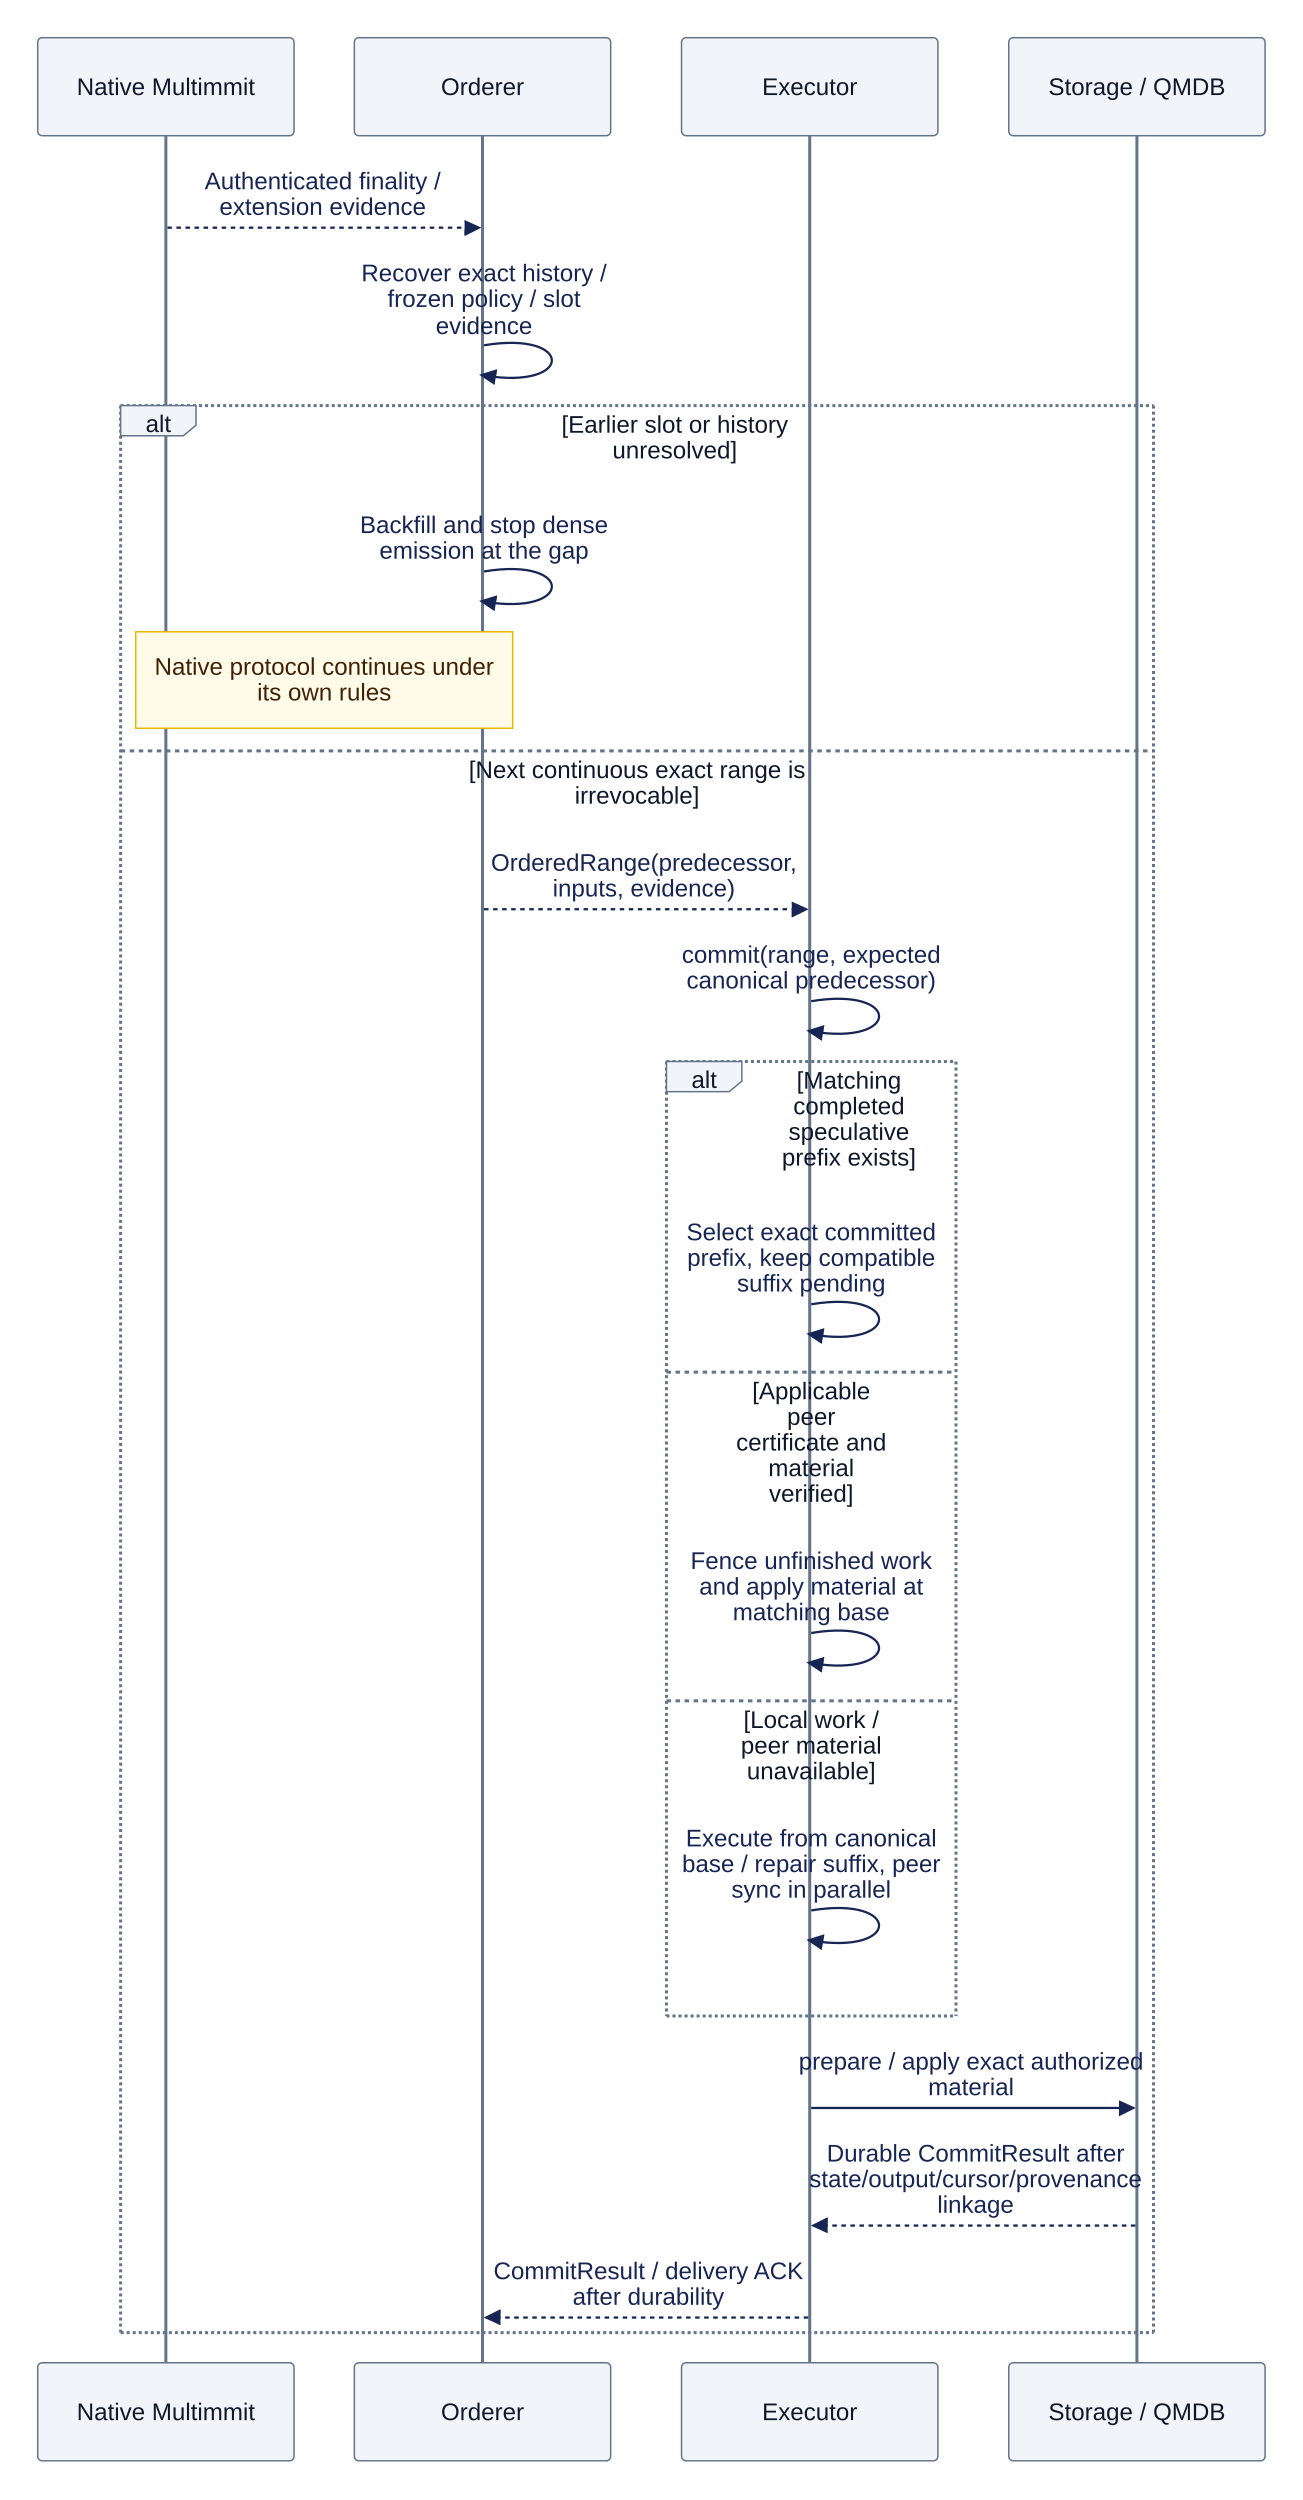
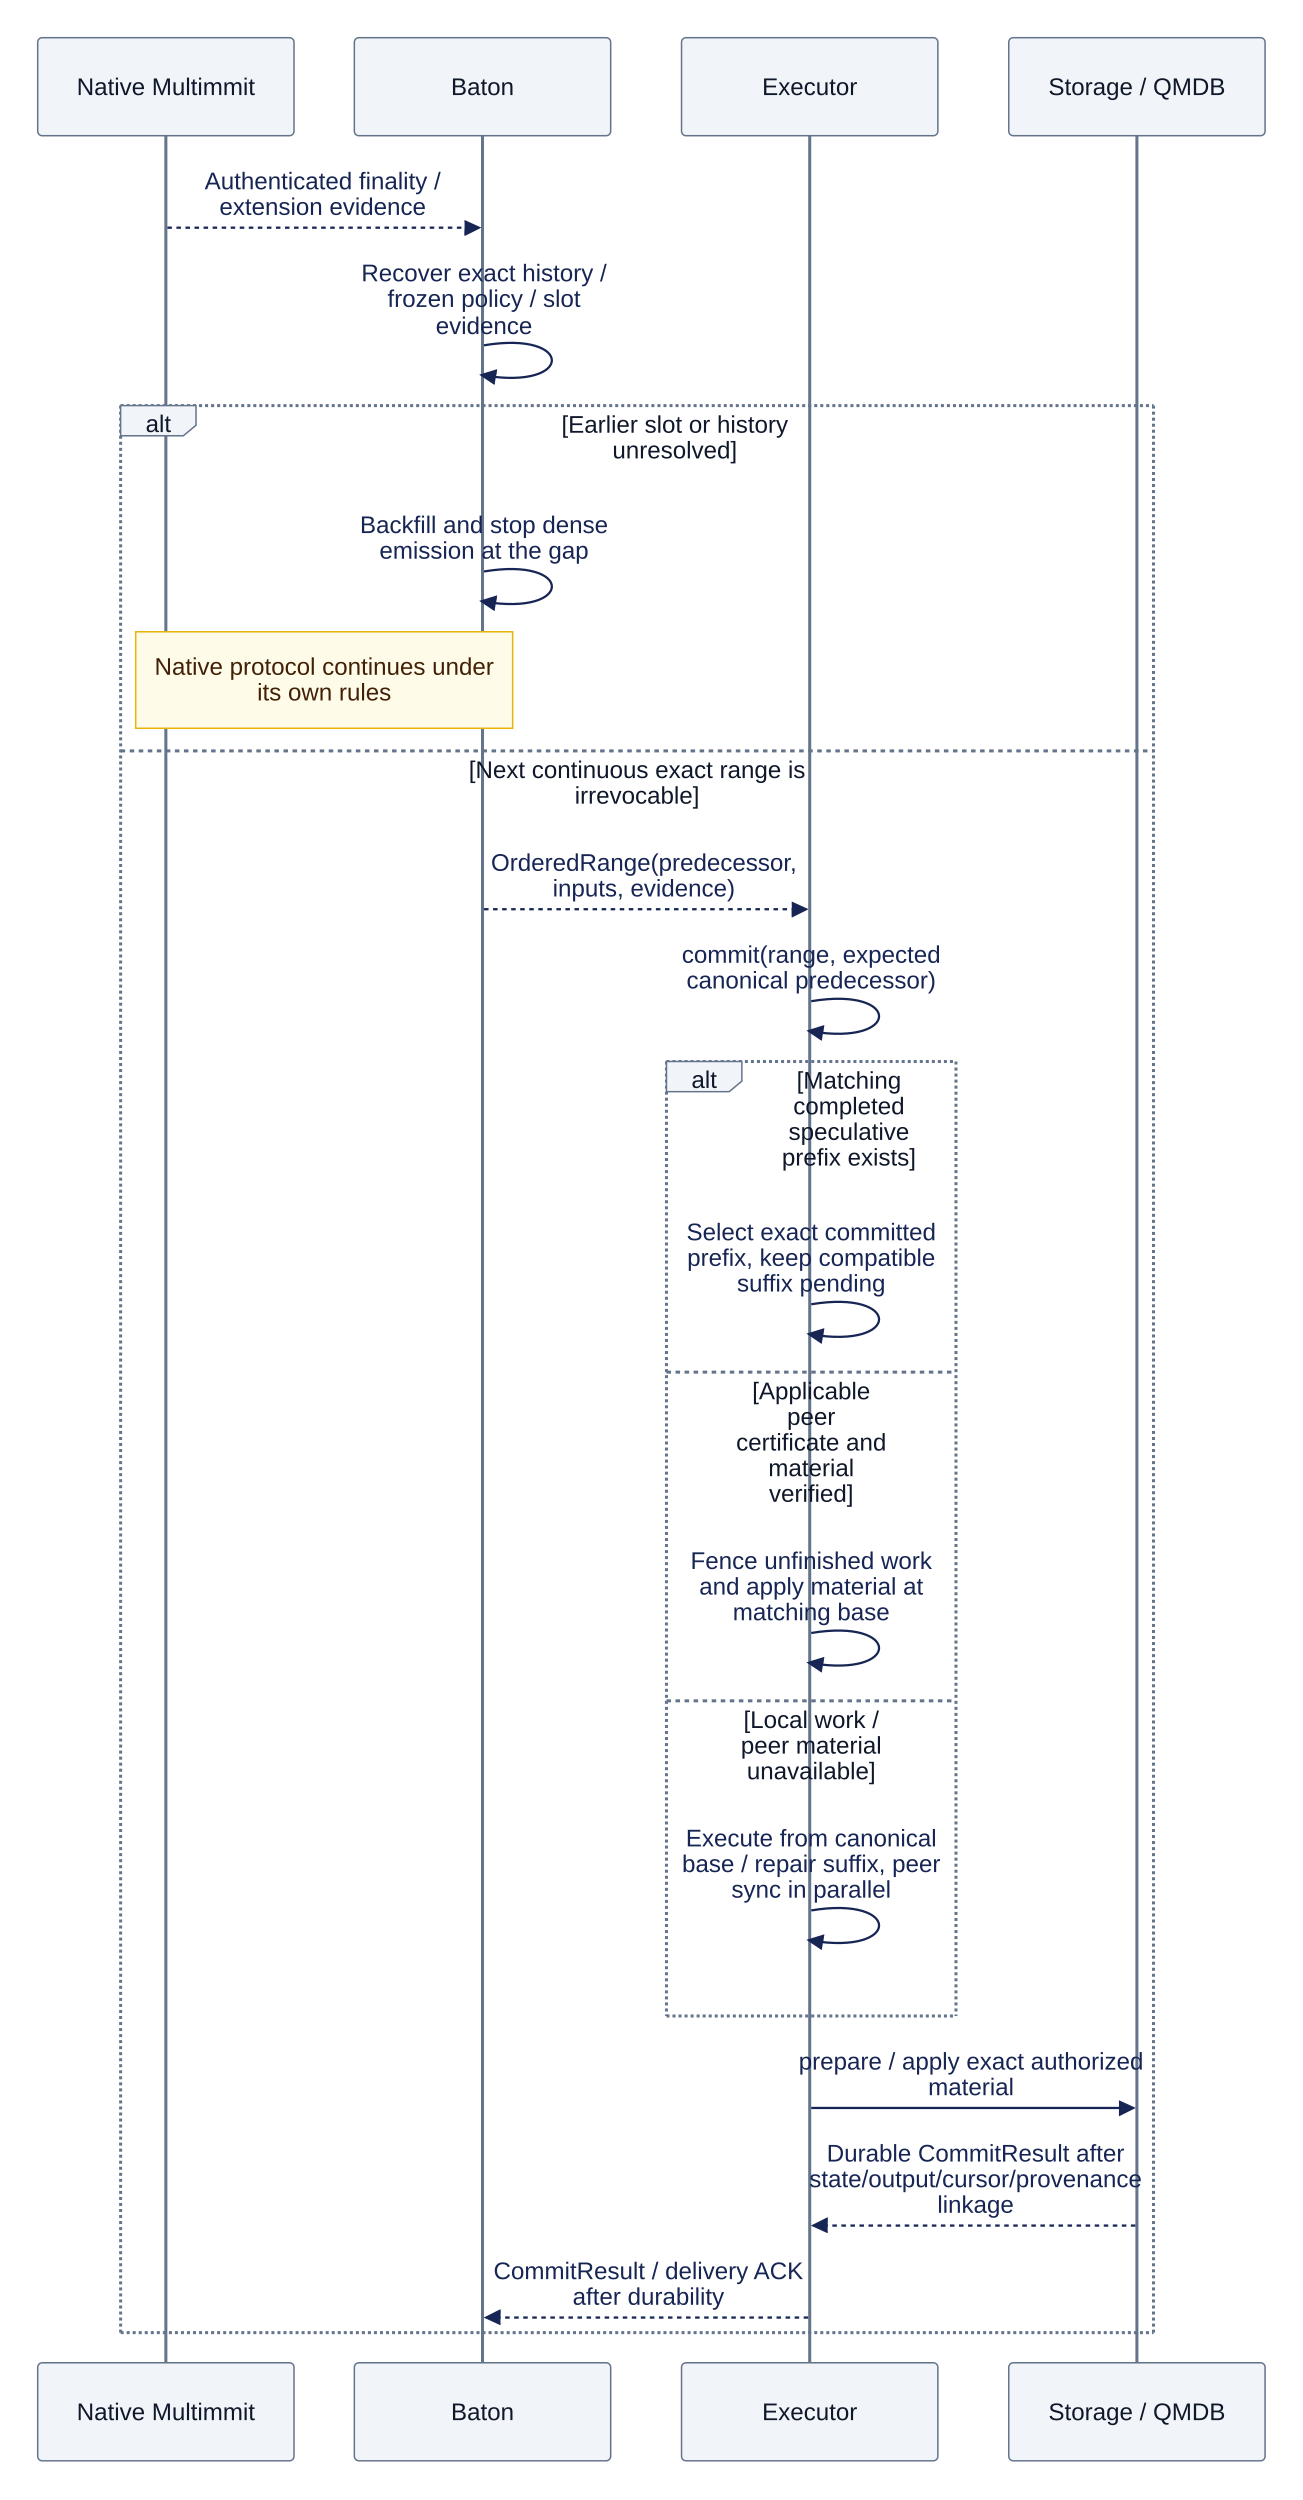
<svg xmlns="http://www.w3.org/2000/svg" id="diagram-08" width="864" height="1658" viewBox="-25 -25 864 1658" role="graphics-document document" aria-roledescription="sequence">
  <g>
    <rect x="644" y="1542" fill="#eaeaea" stroke="#666" width="170" height="65" name="S" rx="3" ry="3" class="actor actor-bottom" />
    <text x="729" y="1574.5" dominant-baseline="central" alignment-baseline="central" class="actor actor-box" style="text-anchor: middle; font-size: 16px; font-weight: 400; font-family: Arial, &quot;Apple SD Gothic Neo&quot;, sans-serif;">
      <tspan x="729" dy="0">Storage / QMDB</tspan>
    </text>
  </g>
  <g>
    <rect x="427" y="1542" fill="#eaeaea" stroke="#666" width="170" height="65" name="E" rx="3" ry="3" class="actor actor-bottom" />
    <text x="512" y="1574.5" dominant-baseline="central" alignment-baseline="central" class="actor actor-box" style="text-anchor: middle; font-size: 16px; font-weight: 400; font-family: Arial, &quot;Apple SD Gothic Neo&quot;, sans-serif;">
      <tspan x="512" dy="0">Executor</tspan>
    </text>
  </g>
  <g>
    <rect x="210" y="1542" fill="#eaeaea" stroke="#666" width="170" height="65" name="M" rx="3" ry="3" class="actor actor-bottom" />
    <text x="295" y="1574.5" dominant-baseline="central" alignment-baseline="central" class="actor actor-box" style="text-anchor: middle; font-size: 16px; font-weight: 400; font-family: Arial, &quot;Apple SD Gothic Neo&quot;, sans-serif;">
-       <tspan x="295" dy="0">Orderer</tspan>
+       <tspan x="295" dy="0">Baton</tspan>
    </text>
  </g>
  <g>
    <rect x="0" y="1542" fill="#eaeaea" stroke="#666" width="170" height="65" name="N" rx="3" ry="3" class="actor actor-bottom" />
    <text x="85" y="1574.5" dominant-baseline="central" alignment-baseline="central" class="actor actor-box" style="text-anchor: middle; font-size: 16px; font-weight: 400; font-family: Arial, &quot;Apple SD Gothic Neo&quot;, sans-serif;">
      <tspan x="85" dy="0">Native Multimmit</tspan>
    </text>
  </g>
  <g>
-     <line id="actor35" x1="729" y1="65" x2="729" y2="1542" class="actor-line 200" stroke-width="0.5px" stroke="#999" name="S" />
-     <g id="root-35">
+     <line id="actor9" x1="729" y1="65" x2="729" y2="1542" class="actor-line 200" stroke-width="0.5px" stroke="#999" name="S" />
+     <g id="root-9">
      <rect x="644" y="0" fill="#eaeaea" stroke="#666" width="170" height="65" name="S" rx="3" ry="3" class="actor actor-top" />
      <text x="729" y="32.5" dominant-baseline="central" alignment-baseline="central" class="actor actor-box" style="text-anchor: middle; font-size: 16px; font-weight: 400; font-family: Arial, &quot;Apple SD Gothic Neo&quot;, sans-serif;">
        <tspan x="729" dy="0">Storage / QMDB</tspan>
      </text>
    </g>
  </g>
  <g>
-     <line id="actor34" x1="512" y1="65" x2="512" y2="1542" class="actor-line 200" stroke-width="0.5px" stroke="#999" name="E" />
-     <g id="root-34">
+     <line id="actor8" x1="512" y1="65" x2="512" y2="1542" class="actor-line 200" stroke-width="0.5px" stroke="#999" name="E" />
+     <g id="root-8">
      <rect x="427" y="0" fill="#eaeaea" stroke="#666" width="170" height="65" name="E" rx="3" ry="3" class="actor actor-top" />
      <text x="512" y="32.5" dominant-baseline="central" alignment-baseline="central" class="actor actor-box" style="text-anchor: middle; font-size: 16px; font-weight: 400; font-family: Arial, &quot;Apple SD Gothic Neo&quot;, sans-serif;">
        <tspan x="512" dy="0">Executor</tspan>
      </text>
    </g>
  </g>
  <g>
-     <line id="actor33" x1="295" y1="65" x2="295" y2="1542" class="actor-line 200" stroke-width="0.5px" stroke="#999" name="M" />
-     <g id="root-33">
+     <line id="actor7" x1="295" y1="65" x2="295" y2="1542" class="actor-line 200" stroke-width="0.5px" stroke="#999" name="M" />
+     <g id="root-7">
      <rect x="210" y="0" fill="#eaeaea" stroke="#666" width="170" height="65" name="M" rx="3" ry="3" class="actor actor-top" />
      <text x="295" y="32.5" dominant-baseline="central" alignment-baseline="central" class="actor actor-box" style="text-anchor: middle; font-size: 16px; font-weight: 400; font-family: Arial, &quot;Apple SD Gothic Neo&quot;, sans-serif;">
-         <tspan x="295" dy="0">Orderer</tspan>
+         <tspan x="295" dy="0">Baton</tspan>
      </text>
    </g>
  </g>
  <g>
-     <line id="actor32" x1="85" y1="65" x2="85" y2="1542" class="actor-line 200" stroke-width="0.5px" stroke="#999" name="N" />
-     <g id="root-32">
+     <line id="actor6" x1="85" y1="65" x2="85" y2="1542" class="actor-line 200" stroke-width="0.5px" stroke="#999" name="N" />
+     <g id="root-6">
      <rect x="0" y="0" fill="#eaeaea" stroke="#666" width="170" height="65" name="N" rx="3" ry="3" class="actor actor-top" />
      <text x="85" y="32.5" dominant-baseline="central" alignment-baseline="central" class="actor actor-box" style="text-anchor: middle; font-size: 16px; font-weight: 400; font-family: Arial, &quot;Apple SD Gothic Neo&quot;, sans-serif;">
        <tspan x="85" dy="0">Native Multimmit</tspan>
      </text>
    </g>
  </g>
  <style>#diagram-08{font-family:Arial,Apple SD Gothic Neo,sans-serif;font-size:16px;fill:#172554;}@keyframes edge-animation-frame{from{stroke-dashoffset:0;}}@keyframes dash{to{stroke-dashoffset:0;}}#diagram-08 .edge-animation-slow{stroke-dasharray:9,5!important;stroke-dashoffset:900;animation:dash 50s linear infinite;stroke-linecap:round;}#diagram-08 .edge-animation-fast{stroke-dasharray:9,5!important;stroke-dashoffset:900;animation:dash 20s linear infinite;stroke-linecap:round;}#diagram-08 .error-icon{fill:hsl(45.882, 100%, 100%);}#diagram-08 .error-text{fill:#000000;stroke:#000000;}#diagram-08 .edge-thickness-normal{stroke-width:1px;}#diagram-08 .edge-thickness-thick{stroke-width:3.5px;}#diagram-08 .edge-pattern-solid{stroke-dasharray:0;}#diagram-08 .edge-thickness-invisible{stroke-width:0;fill:none;}#diagram-08 .edge-pattern-dashed{stroke-dasharray:3;}#diagram-08 .edge-pattern-dotted{stroke-dasharray:2;}#diagram-08 .marker{fill:#475569;stroke:#475569;}#diagram-08 .marker.cross{stroke:#475569;}#diagram-08 svg{font-family:Arial,Apple SD Gothic Neo,sans-serif;font-size:16px;}#diagram-08 p{margin:0;}#diagram-08 .actor{stroke:#64748b;fill:#f1f5f9;}#diagram-08 text.actor&gt;tspan{fill:#0f172a;stroke:none;}#diagram-08 .actor-line{stroke:#64748b;}#diagram-08 .innerArc{stroke-width:1.5;stroke-dasharray:none;}#diagram-08 .messageLine0{stroke-width:1.5;stroke-dasharray:none;stroke:#172554;}#diagram-08 .messageLine1{stroke-width:1.5;stroke-dasharray:2,2;stroke:#172554;}#diagram-08 #arrowhead path{fill:#172554;stroke:#172554;}#diagram-08 .sequenceNumber{fill:#b8aa96;}#diagram-08 #sequencenumber{fill:#172554;}#diagram-08 #crosshead path{fill:#172554;stroke:#172554;}#diagram-08 .messageText{fill:#172554;stroke:none;}#diagram-08 .labelBox{stroke:#64748b;fill:#f1f5f9;}#diagram-08 .labelText,#diagram-08 .labelText&gt;tspan{fill:#0f172a;stroke:none;}#diagram-08 .loopText,#diagram-08 .loopText&gt;tspan{fill:#0f172a;stroke:none;}#diagram-08 .loopLine{stroke-width:2px;stroke-dasharray:2,2;stroke:#64748b;fill:#64748b;}#diagram-08 .note{stroke:#eab308;fill:#fefce8;}#diagram-08 .noteText,#diagram-08 .noteText&gt;tspan{fill:#422006;stroke:none;}#diagram-08 .activation0{fill:hsl(105.882, 100%, 96.667%);stroke:hsl(105.882, 100%, 86.667%);}#diagram-08 .activation1{fill:hsl(105.882, 100%, 96.667%);stroke:hsl(105.882, 100%, 86.667%);}#diagram-08 .activation2{fill:hsl(105.882, 100%, 96.667%);stroke:hsl(105.882, 100%, 86.667%);}#diagram-08 .actorPopupMenu{position:absolute;}#diagram-08 .actorPopupMenuPanel{position:absolute;fill:#f1f5f9;box-shadow:0px 8px 16px 0px rgba(0,0,0,0.2);filter:drop-shadow(3px 5px 2px rgb(0 0 0 / 0.4));}#diagram-08 .actor-man line{stroke:#64748b;fill:#f1f5f9;}#diagram-08 .actor-man circle,#diagram-08 line{stroke:#64748b;fill:#f1f5f9;stroke-width:2px;}#diagram-08 :root{--mermaid-font-family:Arial,Apple SD Gothic Neo,sans-serif;}</style>
  <g />
  <defs>
    <symbol id="computer" width="24" height="24">
      <path transform="scale(.5)" d="M2 2v13h20v-13h-20zm18 11h-16v-9h16v9zm-10.228 6l.466-1h3.524l.467 1h-4.457zm14.228 3h-24l2-6h2.104l-1.33 4h18.45l-1.297-4h2.073l2 6zm-5-10h-14v-7h14v7z" />
    </symbol>
  </defs>
  <defs>
    <symbol id="database" fill-rule="evenodd" clip-rule="evenodd">
      <path transform="scale(.5)" d="M12.258.001l.256.004.255.005.253.008.251.01.249.012.247.015.246.016.242.019.241.02.239.023.236.024.233.027.231.028.229.031.225.032.223.034.22.036.217.038.214.04.211.041.208.043.205.045.201.046.198.048.194.05.191.051.187.053.183.054.18.056.175.057.172.059.168.06.163.061.16.063.155.064.15.066.074.033.073.033.071.034.07.034.069.035.068.035.067.035.066.035.064.036.064.036.062.036.06.036.06.037.058.037.058.037.055.038.055.038.053.038.052.038.051.039.05.039.048.039.047.039.045.04.044.04.043.04.041.04.04.041.039.041.037.041.036.041.034.041.033.042.032.042.03.042.029.042.027.042.026.043.024.043.023.043.021.043.02.043.018.044.017.043.015.044.013.044.012.044.011.045.009.044.007.045.006.045.004.045.002.045.001.045v17l-.001.045-.002.045-.004.045-.006.045-.007.045-.009.044-.011.045-.012.044-.013.044-.015.044-.017.043-.018.044-.02.043-.021.043-.023.043-.024.043-.026.043-.027.042-.029.042-.03.042-.032.042-.033.042-.034.041-.036.041-.037.041-.039.041-.04.041-.041.04-.043.04-.044.04-.045.04-.047.039-.048.039-.05.039-.051.039-.052.038-.053.038-.055.038-.055.038-.058.037-.058.037-.06.037-.06.036-.062.036-.064.036-.064.036-.066.035-.067.035-.068.035-.069.035-.07.034-.071.034-.073.033-.074.033-.15.066-.155.064-.16.063-.163.061-.168.06-.172.059-.175.057-.18.056-.183.054-.187.053-.191.051-.194.05-.198.048-.201.046-.205.045-.208.043-.211.041-.214.04-.217.038-.22.036-.223.034-.225.032-.229.031-.231.028-.233.027-.236.024-.239.023-.241.02-.242.019-.246.016-.247.015-.249.012-.251.01-.253.008-.255.005-.256.004-.258.001-.258-.001-.256-.004-.255-.005-.253-.008-.251-.01-.249-.012-.247-.015-.245-.016-.243-.019-.241-.02-.238-.023-.236-.024-.234-.027-.231-.028-.228-.031-.226-.032-.223-.034-.22-.036-.217-.038-.214-.04-.211-.041-.208-.043-.204-.045-.201-.046-.198-.048-.195-.05-.19-.051-.187-.053-.184-.054-.179-.056-.176-.057-.172-.059-.167-.06-.164-.061-.159-.063-.155-.064-.151-.066-.074-.033-.072-.033-.072-.034-.07-.034-.069-.035-.068-.035-.067-.035-.066-.035-.064-.036-.063-.036-.062-.036-.061-.036-.06-.037-.058-.037-.057-.037-.056-.038-.055-.038-.053-.038-.052-.038-.051-.039-.049-.039-.049-.039-.046-.039-.046-.04-.044-.04-.043-.04-.041-.04-.04-.041-.039-.041-.037-.041-.036-.041-.034-.041-.033-.042-.032-.042-.03-.042-.029-.042-.027-.042-.026-.043-.024-.043-.023-.043-.021-.043-.02-.043-.018-.044-.017-.043-.015-.044-.013-.044-.012-.044-.011-.045-.009-.044-.007-.045-.006-.045-.004-.045-.002-.045-.001-.045v-17l.001-.045.002-.045.004-.045.006-.045.007-.045.009-.044.011-.045.012-.044.013-.044.015-.044.017-.043.018-.044.02-.043.021-.043.023-.043.024-.043.026-.043.027-.042.029-.042.03-.042.032-.042.033-.042.034-.041.036-.041.037-.041.039-.041.04-.041.041-.04.043-.04.044-.04.046-.04.046-.039.049-.039.049-.039.051-.039.052-.038.053-.038.055-.038.056-.038.057-.037.058-.037.06-.037.061-.036.062-.036.063-.036.064-.036.066-.035.067-.035.068-.035.069-.035.07-.034.072-.034.072-.033.074-.033.151-.066.155-.064.159-.063.164-.061.167-.06.172-.059.176-.057.179-.056.184-.054.187-.053.19-.051.195-.05.198-.048.201-.046.204-.045.208-.043.211-.041.214-.04.217-.038.22-.036.223-.034.226-.032.228-.031.231-.028.234-.027.236-.024.238-.023.241-.02.243-.019.245-.016.247-.015.249-.012.251-.01.253-.008.255-.005.256-.004.258-.001.258.001zm-9.258 20.499v.01l.001.021.003.021.004.022.005.021.006.022.007.022.009.023.01.022.011.023.012.023.013.023.015.023.016.024.017.023.018.024.019.024.021.024.022.025.023.024.024.025.052.049.056.05.061.051.066.051.07.051.075.051.079.052.084.052.088.052.092.052.097.052.102.051.105.052.11.052.114.051.119.051.123.051.127.05.131.05.135.05.139.048.144.049.147.047.152.047.155.047.16.045.163.045.167.043.171.043.176.041.178.041.183.039.187.039.19.037.194.035.197.035.202.033.204.031.209.03.212.029.216.027.219.025.222.024.226.021.23.02.233.018.236.016.24.015.243.012.246.01.249.008.253.005.256.004.259.001.26-.001.257-.004.254-.005.25-.008.247-.011.244-.012.241-.014.237-.016.233-.018.231-.021.226-.021.224-.024.22-.026.216-.027.212-.028.21-.031.205-.031.202-.034.198-.034.194-.036.191-.037.187-.039.183-.04.179-.04.175-.042.172-.043.168-.044.163-.045.16-.046.155-.046.152-.047.148-.048.143-.049.139-.049.136-.05.131-.05.126-.05.123-.051.118-.052.114-.051.11-.052.106-.052.101-.052.096-.052.092-.052.088-.053.083-.051.079-.052.074-.052.07-.051.065-.051.06-.051.056-.05.051-.05.023-.024.023-.025.021-.024.02-.024.019-.024.018-.024.017-.024.015-.023.014-.024.013-.023.012-.023.01-.023.01-.022.008-.022.006-.022.006-.022.004-.022.004-.021.001-.021.001-.021v-4.127l-.077.055-.08.053-.083.054-.085.053-.087.052-.09.052-.093.051-.095.05-.097.05-.1.049-.102.049-.105.048-.106.047-.109.047-.111.046-.114.045-.115.045-.118.044-.12.043-.122.042-.124.042-.126.041-.128.04-.13.04-.132.038-.134.038-.135.037-.138.037-.139.035-.142.035-.143.034-.144.033-.147.032-.148.031-.15.03-.151.03-.153.029-.154.027-.156.027-.158.026-.159.025-.161.024-.162.023-.163.022-.165.021-.166.02-.167.019-.169.018-.169.017-.171.016-.173.015-.173.014-.175.013-.175.012-.177.011-.178.01-.179.008-.179.008-.181.006-.182.005-.182.004-.184.003-.184.002h-.37l-.184-.002-.184-.003-.182-.004-.182-.005-.181-.006-.179-.008-.179-.008-.178-.01-.176-.011-.176-.012-.175-.013-.173-.014-.172-.015-.171-.016-.17-.017-.169-.018-.167-.019-.166-.02-.165-.021-.163-.022-.162-.023-.161-.024-.159-.025-.157-.026-.156-.027-.155-.027-.153-.029-.151-.03-.15-.03-.148-.031-.146-.032-.145-.033-.143-.034-.141-.035-.14-.035-.137-.037-.136-.037-.134-.038-.132-.038-.13-.04-.128-.04-.126-.041-.124-.042-.122-.042-.12-.044-.117-.043-.116-.045-.113-.045-.112-.046-.109-.047-.106-.047-.105-.048-.102-.049-.1-.049-.097-.05-.095-.05-.093-.052-.09-.051-.087-.052-.085-.053-.083-.054-.08-.054-.077-.054v4.127zm0-5.654v.011l.001.021.003.021.004.021.005.022.006.022.007.022.009.022.01.022.011.023.012.023.013.023.015.024.016.023.017.024.018.024.019.024.021.024.022.024.023.025.024.024.052.05.056.05.061.05.066.051.07.051.075.052.079.051.084.052.088.052.092.052.097.052.102.052.105.052.11.051.114.051.119.052.123.05.127.051.131.05.135.049.139.049.144.048.147.048.152.047.155.046.16.045.163.045.167.044.171.042.176.042.178.04.183.04.187.038.19.037.194.036.197.034.202.033.204.032.209.03.212.028.216.027.219.025.222.024.226.022.23.02.233.018.236.016.24.014.243.012.246.01.249.008.253.006.256.003.259.001.26-.001.257-.003.254-.006.25-.008.247-.01.244-.012.241-.015.237-.016.233-.018.231-.02.226-.022.224-.024.22-.025.216-.027.212-.029.21-.03.205-.032.202-.033.198-.035.194-.036.191-.037.187-.039.183-.039.179-.041.175-.042.172-.043.168-.044.163-.045.16-.045.155-.047.152-.047.148-.048.143-.048.139-.05.136-.049.131-.05.126-.051.123-.051.118-.051.114-.052.11-.052.106-.052.101-.052.096-.052.092-.052.088-.052.083-.052.079-.052.074-.051.07-.052.065-.051.06-.05.056-.051.051-.049.023-.025.023-.024.021-.025.02-.024.019-.024.018-.024.017-.024.015-.023.014-.023.013-.024.012-.022.01-.023.01-.023.008-.022.006-.022.006-.022.004-.021.004-.022.001-.021.001-.021v-4.139l-.077.054-.08.054-.083.054-.085.052-.087.053-.09.051-.093.051-.095.051-.097.05-.1.049-.102.049-.105.048-.106.047-.109.047-.111.046-.114.045-.115.044-.118.044-.12.044-.122.042-.124.042-.126.041-.128.04-.13.039-.132.039-.134.038-.135.037-.138.036-.139.036-.142.035-.143.033-.144.033-.147.033-.148.031-.15.03-.151.03-.153.028-.154.028-.156.027-.158.026-.159.025-.161.024-.162.023-.163.022-.165.021-.166.02-.167.019-.169.018-.169.017-.171.016-.173.015-.173.014-.175.013-.175.012-.177.011-.178.009-.179.009-.179.007-.181.007-.182.005-.182.004-.184.003-.184.002h-.37l-.184-.002-.184-.003-.182-.004-.182-.005-.181-.007-.179-.007-.179-.009-.178-.009-.176-.011-.176-.012-.175-.013-.173-.014-.172-.015-.171-.016-.17-.017-.169-.018-.167-.019-.166-.02-.165-.021-.163-.022-.162-.023-.161-.024-.159-.025-.157-.026-.156-.027-.155-.028-.153-.028-.151-.03-.15-.03-.148-.031-.146-.033-.145-.033-.143-.033-.141-.035-.14-.036-.137-.036-.136-.037-.134-.038-.132-.039-.13-.039-.128-.04-.126-.041-.124-.042-.122-.043-.12-.043-.117-.044-.116-.044-.113-.046-.112-.046-.109-.046-.106-.047-.105-.048-.102-.049-.1-.049-.097-.05-.095-.051-.093-.051-.09-.051-.087-.053-.085-.052-.083-.054-.08-.054-.077-.054v4.139zm0-5.666v.011l.001.02.003.022.004.021.005.022.006.021.007.022.009.023.01.022.011.023.012.023.013.023.015.023.016.024.017.024.018.023.019.024.021.025.022.024.023.024.024.025.052.05.056.05.061.05.066.051.07.051.075.052.079.051.084.052.088.052.092.052.097.052.102.052.105.051.11.052.114.051.119.051.123.051.127.05.131.05.135.05.139.049.144.048.147.048.152.047.155.046.16.045.163.045.167.043.171.043.176.042.178.04.183.04.187.038.19.037.194.036.197.034.202.033.204.032.209.03.212.028.216.027.219.025.222.024.226.021.23.02.233.018.236.017.24.014.243.012.246.01.249.008.253.006.256.003.259.001.26-.001.257-.003.254-.006.25-.008.247-.01.244-.013.241-.014.237-.016.233-.018.231-.02.226-.022.224-.024.22-.025.216-.027.212-.029.21-.03.205-.032.202-.033.198-.035.194-.036.191-.037.187-.039.183-.039.179-.041.175-.042.172-.043.168-.044.163-.045.16-.045.155-.047.152-.047.148-.048.143-.049.139-.049.136-.049.131-.051.126-.05.123-.051.118-.052.114-.051.11-.052.106-.052.101-.052.096-.052.092-.052.088-.052.083-.052.079-.052.074-.052.07-.051.065-.051.06-.051.056-.05.051-.049.023-.025.023-.025.021-.024.02-.024.019-.024.018-.024.017-.024.015-.023.014-.024.013-.023.012-.023.01-.022.01-.023.008-.022.006-.022.006-.022.004-.022.004-.021.001-.021.001-.021v-4.153l-.077.054-.08.054-.083.053-.085.053-.087.053-.09.051-.093.051-.095.051-.097.05-.1.049-.102.048-.105.048-.106.048-.109.046-.111.046-.114.046-.115.044-.118.044-.12.043-.122.043-.124.042-.126.041-.128.04-.13.039-.132.039-.134.038-.135.037-.138.036-.139.036-.142.034-.143.034-.144.033-.147.032-.148.032-.15.03-.151.03-.153.028-.154.028-.156.027-.158.026-.159.024-.161.024-.162.023-.163.023-.165.021-.166.02-.167.019-.169.018-.169.017-.171.016-.173.015-.173.014-.175.013-.175.012-.177.01-.178.01-.179.009-.179.007-.181.006-.182.006-.182.004-.184.003-.184.001-.185.001-.185-.001-.184-.001-.184-.003-.182-.004-.182-.006-.181-.006-.179-.007-.179-.009-.178-.01-.176-.01-.176-.012-.175-.013-.173-.014-.172-.015-.171-.016-.17-.017-.169-.018-.167-.019-.166-.02-.165-.021-.163-.023-.162-.023-.161-.024-.159-.024-.157-.026-.156-.027-.155-.028-.153-.028-.151-.03-.15-.03-.148-.032-.146-.032-.145-.033-.143-.034-.141-.034-.14-.036-.137-.036-.136-.037-.134-.038-.132-.039-.13-.039-.128-.041-.126-.041-.124-.041-.122-.043-.12-.043-.117-.044-.116-.044-.113-.046-.112-.046-.109-.046-.106-.048-.105-.048-.102-.048-.1-.05-.097-.049-.095-.051-.093-.051-.09-.052-.087-.052-.085-.053-.083-.053-.08-.054-.077-.054v4.153zm8.74-8.179l-.257.004-.254.005-.25.008-.247.011-.244.012-.241.014-.237.016-.233.018-.231.021-.226.022-.224.023-.22.026-.216.027-.212.028-.21.031-.205.032-.202.033-.198.034-.194.036-.191.038-.187.038-.183.04-.179.041-.175.042-.172.043-.168.043-.163.045-.16.046-.155.046-.152.048-.148.048-.143.048-.139.049-.136.05-.131.05-.126.051-.123.051-.118.051-.114.052-.11.052-.106.052-.101.052-.096.052-.092.052-.088.052-.083.052-.079.052-.074.051-.07.052-.065.051-.06.05-.056.05-.051.05-.023.025-.023.024-.021.024-.02.025-.019.024-.018.024-.017.023-.015.024-.014.023-.013.023-.012.023-.01.023-.01.022-.008.022-.006.023-.006.021-.004.022-.004.021-.001.021-.001.021.001.021.001.021.004.021.004.022.006.021.006.023.008.022.01.022.01.023.012.023.013.023.014.023.015.024.017.023.018.024.019.024.02.025.021.024.023.024.023.025.051.05.056.05.06.05.065.051.07.052.074.051.079.052.083.052.088.052.092.052.096.052.101.052.106.052.11.052.114.052.118.051.123.051.126.051.131.05.136.05.139.049.143.048.148.048.152.048.155.046.16.046.163.045.168.043.172.043.175.042.179.041.183.04.187.038.191.038.194.036.198.034.202.033.205.032.21.031.212.028.216.027.22.026.224.023.226.022.231.021.233.018.237.016.241.014.244.012.247.011.25.008.254.005.257.004.26.001.26-.001.257-.004.254-.005.25-.008.247-.011.244-.012.241-.014.237-.016.233-.018.231-.021.226-.022.224-.023.22-.026.216-.027.212-.028.21-.031.205-.032.202-.033.198-.034.194-.036.191-.038.187-.038.183-.04.179-.041.175-.042.172-.043.168-.043.163-.045.16-.046.155-.046.152-.048.148-.048.143-.048.139-.049.136-.05.131-.05.126-.051.123-.051.118-.051.114-.052.11-.052.106-.052.101-.052.096-.052.092-.052.088-.052.083-.052.079-.052.074-.051.07-.052.065-.051.06-.05.056-.05.051-.05.023-.025.023-.024.021-.024.02-.025.019-.024.018-.024.017-.023.015-.024.014-.023.013-.023.012-.023.01-.023.01-.022.008-.022.006-.023.006-.021.004-.022.004-.021.001-.021.001-.021-.001-.021-.001-.021-.004-.021-.004-.022-.006-.021-.006-.023-.008-.022-.01-.022-.01-.023-.012-.023-.013-.023-.014-.023-.015-.024-.017-.023-.018-.024-.019-.024-.02-.025-.021-.024-.023-.024-.023-.025-.051-.05-.056-.05-.06-.05-.065-.051-.07-.052-.074-.051-.079-.052-.083-.052-.088-.052-.092-.052-.096-.052-.101-.052-.106-.052-.11-.052-.114-.052-.118-.051-.123-.051-.126-.051-.131-.05-.136-.05-.139-.049-.143-.048-.148-.048-.152-.048-.155-.046-.16-.046-.163-.045-.168-.043-.172-.043-.175-.042-.179-.041-.183-.04-.187-.038-.191-.038-.194-.036-.198-.034-.202-.033-.205-.032-.21-.031-.212-.028-.216-.027-.22-.026-.224-.023-.226-.022-.231-.021-.233-.018-.237-.016-.241-.014-.244-.012-.247-.011-.25-.008-.254-.005-.257-.004-.26-.001-.26.001z" />
    </symbol>
  </defs>
  <defs>
    <symbol id="clock" width="24" height="24">
      <path transform="scale(.5)" d="M12 2c5.514 0 10 4.486 10 10s-4.486 10-10 10-10-4.486-10-10 4.486-10 10-10zm0-2c-6.627 0-12 5.373-12 12s5.373 12 12 12 12-5.373 12-12-5.373-12-12-12zm5.848 12.459c.202.038.202.333.001.372-1.907.361-6.045 1.111-6.547 1.111-.719 0-1.301-.582-1.301-1.301 0-.512.77-5.447 1.125-7.445.034-.192.312-.181.343.014l.985 6.238 5.394 1.011z" />
    </symbol>
  </defs>
  <defs>
    <marker id="arrowhead" refX="7.9" refY="5" markerUnits="userSpaceOnUse" markerWidth="12" markerHeight="12" orient="auto-start-reverse">
      <path d="M -1 0 L 10 5 L 0 10 z" />
    </marker>
  </defs>
  <defs>
    <marker id="crosshead" markerWidth="15" markerHeight="8" orient="auto" refX="4" refY="4.5">
      <path fill="none" stroke="#000000" stroke-width="1pt" d="M 1,2 L 6,7 M 6,2 L 1,7" style="stroke-dasharray: 0, 0;" />
    </marker>
  </defs>
  <defs>
    <marker id="filled-head" refX="15.5" refY="7" markerWidth="20" markerHeight="28" orient="auto">
      <path d="M 18,7 L9,13 L14,7 L9,1 Z" />
    </marker>
  </defs>
  <defs>
    <marker id="sequencenumber" refX="15" refY="15" markerWidth="60" markerHeight="40" orient="auto">
      <circle cx="15" cy="15" r="6" />
    </marker>
  </defs>
  <g>
    <rect x="65" y="394" fill="#EDF2AE" stroke="#666" width="250" height="64" class="note" />
    <text x="190" y="402" text-anchor="middle" dominant-baseline="middle" alignment-baseline="middle" class="noteText" dy="1em" style="font-family: Arial, &quot;Apple SD Gothic Neo&quot;, sans-serif; font-size: 16px; font-weight: 400;">
      <tspan x="190">Native protocol continues under</tspan>
    </text>
    <text x="190" y="419" text-anchor="middle" dominant-baseline="middle" alignment-baseline="middle" class="noteText" dy="1em" style="font-family: Arial, &quot;Apple SD Gothic Neo&quot;, sans-serif; font-size: 16px; font-weight: 400;">
      <tspan x="190">its own rules</tspan>
    </text>
  </g>
  <g>
    <line x1="417" y1="679" x2="609" y2="679" class="loopLine" />
    <line x1="609" y1="679" x2="609" y2="1312" class="loopLine" />
    <line x1="417" y1="1312" x2="609" y2="1312" class="loopLine" />
    <line x1="417" y1="679" x2="417" y2="1312" class="loopLine" />
    <line x1="417" y1="885" x2="609" y2="885" class="loopLine" style="stroke-dasharray: 3, 3;" />
    <line x1="417" y1="1103" x2="609" y2="1103" class="loopLine" style="stroke-dasharray: 3, 3;" />
    <polygon points="417,679 467,679 467,692 458.6,699 417,699" class="labelBox" />
    <text x="442" y="692" text-anchor="middle" dominant-baseline="middle" alignment-baseline="middle" class="labelText" style="font-family: Arial, &quot;Apple SD Gothic Neo&quot;, sans-serif; font-size: 16px; font-weight: 400;">alt</text>
    <text x="538" y="697" text-anchor="middle" class="loopText" style="font-family: Arial, &quot;Apple SD Gothic Neo&quot;, sans-serif; font-size: 16px; font-weight: 400;">
      <tspan x="538">[Matching</tspan>
    </text>
    <text x="538" y="714" text-anchor="middle" class="loopText" style="font-family: Arial, &quot;Apple SD Gothic Neo&quot;, sans-serif; font-size: 16px; font-weight: 400;">
      <tspan x="538">completed</tspan>
    </text>
    <text x="538" y="731" text-anchor="middle" class="loopText" style="font-family: Arial, &quot;Apple SD Gothic Neo&quot;, sans-serif; font-size: 16px; font-weight: 400;">
      <tspan x="538">speculative</tspan>
    </text>
    <text x="538" y="748" text-anchor="middle" class="loopText" style="font-family: Arial, &quot;Apple SD Gothic Neo&quot;, sans-serif; font-size: 16px; font-weight: 400;">
      <tspan x="538">prefix exists]</tspan>
    </text>
    <text x="513" y="903" text-anchor="middle" class="loopText" style="font-family: Arial, &quot;Apple SD Gothic Neo&quot;, sans-serif; font-size: 16px; font-weight: 400;">[Applicable</text>
    <text x="513" y="920" text-anchor="middle" class="loopText" style="font-family: Arial, &quot;Apple SD Gothic Neo&quot;, sans-serif; font-size: 16px; font-weight: 400;">peer</text>
    <text x="513" y="937" text-anchor="middle" class="loopText" style="font-family: Arial, &quot;Apple SD Gothic Neo&quot;, sans-serif; font-size: 16px; font-weight: 400;">certificate and</text>
    <text x="513" y="954" text-anchor="middle" class="loopText" style="font-family: Arial, &quot;Apple SD Gothic Neo&quot;, sans-serif; font-size: 16px; font-weight: 400;">material</text>
    <text x="513" y="971" text-anchor="middle" class="loopText" style="font-family: Arial, &quot;Apple SD Gothic Neo&quot;, sans-serif; font-size: 16px; font-weight: 400;">verified]</text>
    <text x="513" y="1121" text-anchor="middle" class="loopText" style="font-family: Arial, &quot;Apple SD Gothic Neo&quot;, sans-serif; font-size: 16px; font-weight: 400;">[Local work /</text>
    <text x="513" y="1138" text-anchor="middle" class="loopText" style="font-family: Arial, &quot;Apple SD Gothic Neo&quot;, sans-serif; font-size: 16px; font-weight: 400;">peer material</text>
    <text x="513" y="1155" text-anchor="middle" class="loopText" style="font-family: Arial, &quot;Apple SD Gothic Neo&quot;, sans-serif; font-size: 16px; font-weight: 400;">unavailable]</text>
  </g>
  <g>
    <line x1="55" y1="244" x2="740" y2="244" class="loopLine" />
    <line x1="740" y1="244" x2="740" y2="1522" class="loopLine" />
    <line x1="55" y1="1522" x2="740" y2="1522" class="loopLine" />
    <line x1="55" y1="244" x2="55" y2="1522" class="loopLine" />
    <line x1="55" y1="473" x2="740" y2="473" class="loopLine" style="stroke-dasharray: 3, 3;" />
    <polygon points="55,244 105,244 105,257 96.6,264 55,264" class="labelBox" />
    <text x="80" y="257" text-anchor="middle" dominant-baseline="middle" alignment-baseline="middle" class="labelText" style="font-family: Arial, &quot;Apple SD Gothic Neo&quot;, sans-serif; font-size: 16px; font-weight: 400;">alt</text>
    <text x="422.5" y="262" text-anchor="middle" class="loopText" style="font-family: Arial, &quot;Apple SD Gothic Neo&quot;, sans-serif; font-size: 16px; font-weight: 400;">
      <tspan x="422.5">[Earlier slot or history</tspan>
    </text>
    <text x="422.5" y="279" text-anchor="middle" class="loopText" style="font-family: Arial, &quot;Apple SD Gothic Neo&quot;, sans-serif; font-size: 16px; font-weight: 400;">
      <tspan x="422.5">unresolved]</tspan>
    </text>
    <text x="397.5" y="491" text-anchor="middle" class="loopText" style="font-family: Arial, &quot;Apple SD Gothic Neo&quot;, sans-serif; font-size: 16px; font-weight: 400;">[Next continuous exact range is</text>
    <text x="397.5" y="508" text-anchor="middle" class="loopText" style="font-family: Arial, &quot;Apple SD Gothic Neo&quot;, sans-serif; font-size: 16px; font-weight: 400;">irrevocable]</text>
  </g>
  <text x="189" y="80" text-anchor="middle" dominant-baseline="middle" alignment-baseline="middle" class="messageText" dy="1em" style="font-family: Arial, &quot;Apple SD Gothic Neo&quot;, sans-serif; font-size: 16px; font-weight: 400;">Authenticated finality /</text>
  <text x="189" y="97" text-anchor="middle" dominant-baseline="middle" alignment-baseline="middle" class="messageText" dy="1em" style="font-family: Arial, &quot;Apple SD Gothic Neo&quot;, sans-serif; font-size: 16px; font-weight: 400;">extension evidence</text>
  <line x1="86" y1="126" x2="291" y2="126" class="messageLine1" stroke-width="2" stroke="none" marker-end="url(#arrowhead)" style="stroke-dasharray: 3, 3; fill: none;" />
  <text x="296" y="141" text-anchor="middle" dominant-baseline="middle" alignment-baseline="middle" class="messageText" dy="1em" style="font-family: Arial, &quot;Apple SD Gothic Neo&quot;, sans-serif; font-size: 16px; font-weight: 400;">Recover exact history /</text>
  <text x="296" y="158" text-anchor="middle" dominant-baseline="middle" alignment-baseline="middle" class="messageText" dy="1em" style="font-family: Arial, &quot;Apple SD Gothic Neo&quot;, sans-serif; font-size: 16px; font-weight: 400;">frozen policy / slot</text>
  <text x="296" y="176" text-anchor="middle" dominant-baseline="middle" alignment-baseline="middle" class="messageText" dy="1em" style="font-family: Arial, &quot;Apple SD Gothic Neo&quot;, sans-serif; font-size: 16px; font-weight: 400;">evidence</text>
  <path d="M 296,204 C 356,194 356,234 296,224" class="messageLine0" stroke-width="2" stroke="none" marker-end="url(#arrowhead)" style="fill: none;" />
  <text x="296" y="308" text-anchor="middle" dominant-baseline="middle" alignment-baseline="middle" class="messageText" dy="1em" style="font-family: Arial, &quot;Apple SD Gothic Neo&quot;, sans-serif; font-size: 16px; font-weight: 400;">Backfill and stop dense</text>
  <text x="296" y="325" text-anchor="middle" dominant-baseline="middle" alignment-baseline="middle" class="messageText" dy="1em" style="font-family: Arial, &quot;Apple SD Gothic Neo&quot;, sans-serif; font-size: 16px; font-weight: 400;">emission at the gap</text>
  <path d="M 296,354 C 356,344 356,384 296,374" class="messageLine0" stroke-width="2" stroke="none" marker-end="url(#arrowhead)" style="fill: none;" />
  <text x="402" y="532" text-anchor="middle" dominant-baseline="middle" alignment-baseline="middle" class="messageText" dy="1em" style="font-family: Arial, &quot;Apple SD Gothic Neo&quot;, sans-serif; font-size: 16px; font-weight: 400;">OrderedRange(predecessor,</text>
  <text x="402" y="549" text-anchor="middle" dominant-baseline="middle" alignment-baseline="middle" class="messageText" dy="1em" style="font-family: Arial, &quot;Apple SD Gothic Neo&quot;, sans-serif; font-size: 16px; font-weight: 400;">inputs, evidence)</text>
  <line x1="296" y1="578" x2="508" y2="578" class="messageLine1" stroke-width="2" stroke="none" marker-end="url(#arrowhead)" style="stroke-dasharray: 3, 3; fill: none;" />
  <text x="513" y="593" text-anchor="middle" dominant-baseline="middle" alignment-baseline="middle" class="messageText" dy="1em" style="font-family: Arial, &quot;Apple SD Gothic Neo&quot;, sans-serif; font-size: 16px; font-weight: 400;">commit(range, expected</text>
  <text x="513" y="610" text-anchor="middle" dominant-baseline="middle" alignment-baseline="middle" class="messageText" dy="1em" style="font-family: Arial, &quot;Apple SD Gothic Neo&quot;, sans-serif; font-size: 16px; font-weight: 400;">canonical predecessor)</text>
  <path d="M 513,639 C 573,629 573,669 513,659" class="messageLine0" stroke-width="2" stroke="none" marker-end="url(#arrowhead)" style="fill: none;" />
  <text x="513" y="777" text-anchor="middle" dominant-baseline="middle" alignment-baseline="middle" class="messageText" dy="1em" style="font-family: Arial, &quot;Apple SD Gothic Neo&quot;, sans-serif; font-size: 16px; font-weight: 400;">Select exact committed</text>
  <text x="513" y="794" text-anchor="middle" dominant-baseline="middle" alignment-baseline="middle" class="messageText" dy="1em" style="font-family: Arial, &quot;Apple SD Gothic Neo&quot;, sans-serif; font-size: 16px; font-weight: 400;">prefix, keep compatible</text>
  <text x="513" y="811" text-anchor="middle" dominant-baseline="middle" alignment-baseline="middle" class="messageText" dy="1em" style="font-family: Arial, &quot;Apple SD Gothic Neo&quot;, sans-serif; font-size: 16px; font-weight: 400;">suffix pending</text>
  <path d="M 513,840 C 573,830 573,870 513,860" class="messageLine0" stroke-width="2" stroke="none" marker-end="url(#arrowhead)" style="fill: none;" />
  <text x="513" y="995" text-anchor="middle" dominant-baseline="middle" alignment-baseline="middle" class="messageText" dy="1em" style="font-family: Arial, &quot;Apple SD Gothic Neo&quot;, sans-serif; font-size: 16px; font-weight: 400;">Fence unfinished work</text>
  <text x="513" y="1012" text-anchor="middle" dominant-baseline="middle" alignment-baseline="middle" class="messageText" dy="1em" style="font-family: Arial, &quot;Apple SD Gothic Neo&quot;, sans-serif; font-size: 16px; font-weight: 400;">and apply material at</text>
  <text x="513" y="1029" text-anchor="middle" dominant-baseline="middle" alignment-baseline="middle" class="messageText" dy="1em" style="font-family: Arial, &quot;Apple SD Gothic Neo&quot;, sans-serif; font-size: 16px; font-weight: 400;">matching base</text>
  <path d="M 513,1058 C 573,1048 573,1088 513,1078" class="messageLine0" stroke-width="2" stroke="none" marker-end="url(#arrowhead)" style="fill: none;" />
  <text x="513" y="1179" text-anchor="middle" dominant-baseline="middle" alignment-baseline="middle" class="messageText" dy="1em" style="font-family: Arial, &quot;Apple SD Gothic Neo&quot;, sans-serif; font-size: 16px; font-weight: 400;">Execute from canonical</text>
  <text x="513" y="1196" text-anchor="middle" dominant-baseline="middle" alignment-baseline="middle" class="messageText" dy="1em" style="font-family: Arial, &quot;Apple SD Gothic Neo&quot;, sans-serif; font-size: 16px; font-weight: 400;">base / repair suffix, peer</text>
  <text x="513" y="1213" text-anchor="middle" dominant-baseline="middle" alignment-baseline="middle" class="messageText" dy="1em" style="font-family: Arial, &quot;Apple SD Gothic Neo&quot;, sans-serif; font-size: 16px; font-weight: 400;">sync in parallel</text>
  <path d="M 513,1242 C 573,1232 573,1272 513,1262" class="messageLine0" stroke-width="2" stroke="none" marker-end="url(#arrowhead)" style="fill: none;" />
  <text x="619" y="1327" text-anchor="middle" dominant-baseline="middle" alignment-baseline="middle" class="messageText" dy="1em" style="font-family: Arial, &quot;Apple SD Gothic Neo&quot;, sans-serif; font-size: 16px; font-weight: 400;">prepare / apply exact authorized</text>
  <text x="619" y="1344" text-anchor="middle" dominant-baseline="middle" alignment-baseline="middle" class="messageText" dy="1em" style="font-family: Arial, &quot;Apple SD Gothic Neo&quot;, sans-serif; font-size: 16px; font-weight: 400;">material</text>
  <line x1="513" y1="1373" x2="725" y2="1373" class="messageLine0" stroke-width="2" stroke="none" marker-end="url(#arrowhead)" style="fill: none;" />
  <text x="622" y="1388" text-anchor="middle" dominant-baseline="middle" alignment-baseline="middle" class="messageText" dy="1em" style="font-family: Arial, &quot;Apple SD Gothic Neo&quot;, sans-serif; font-size: 16px; font-weight: 400;">Durable CommitResult after</text>
  <text x="622" y="1405" text-anchor="middle" dominant-baseline="middle" alignment-baseline="middle" class="messageText" dy="1em" style="font-family: Arial, &quot;Apple SD Gothic Neo&quot;, sans-serif; font-size: 16px; font-weight: 400;">state/output/cursor/provenance</text>
  <text x="622" y="1422" text-anchor="middle" dominant-baseline="middle" alignment-baseline="middle" class="messageText" dy="1em" style="font-family: Arial, &quot;Apple SD Gothic Neo&quot;, sans-serif; font-size: 16px; font-weight: 400;">linkage</text>
  <line x1="728" y1="1451" x2="516" y2="1451" class="messageLine1" stroke-width="2" stroke="none" marker-end="url(#arrowhead)" style="stroke-dasharray: 3, 3; fill: none;" />
  <text x="405" y="1466" text-anchor="middle" dominant-baseline="middle" alignment-baseline="middle" class="messageText" dy="1em" style="font-family: Arial, &quot;Apple SD Gothic Neo&quot;, sans-serif; font-size: 16px; font-weight: 400;">CommitResult / delivery ACK</text>
  <text x="405" y="1483" text-anchor="middle" dominant-baseline="middle" alignment-baseline="middle" class="messageText" dy="1em" style="font-family: Arial, &quot;Apple SD Gothic Neo&quot;, sans-serif; font-size: 16px; font-weight: 400;">after durability</text>
  <line x1="511" y1="1512" x2="299" y2="1512" class="messageLine1" stroke-width="2" stroke="none" marker-end="url(#arrowhead)" style="stroke-dasharray: 3, 3; fill: none;" />
</svg>
